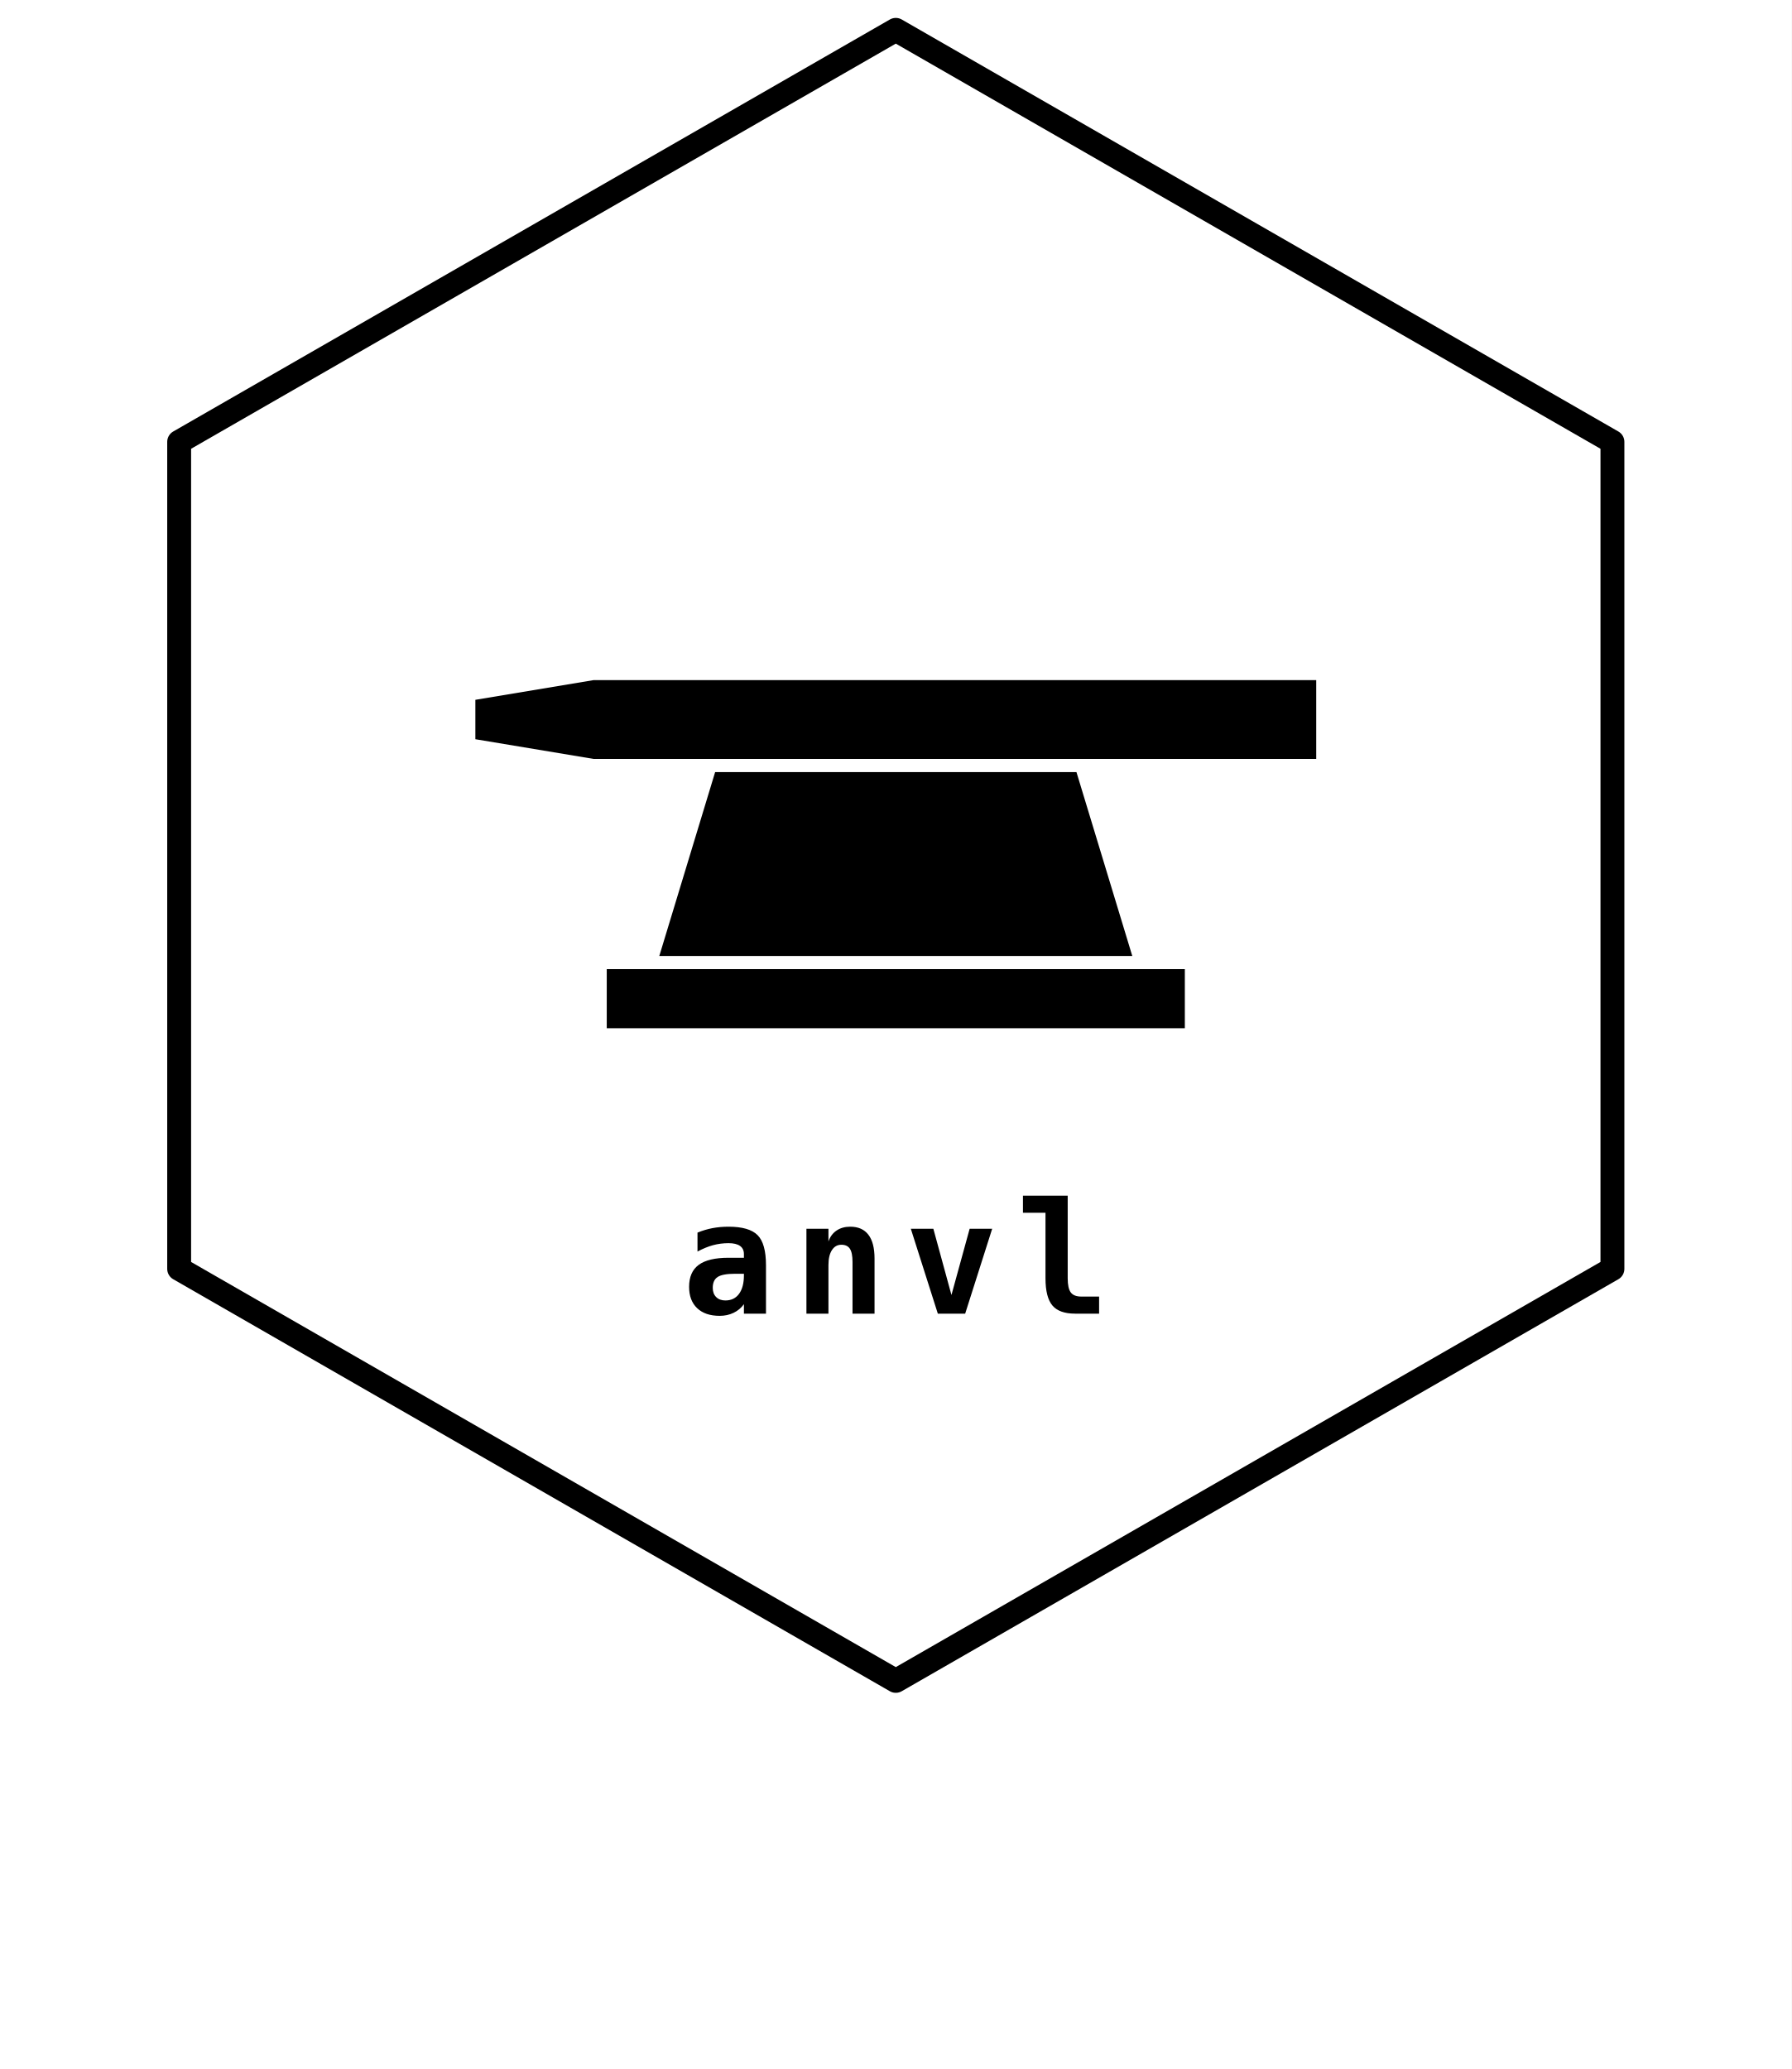
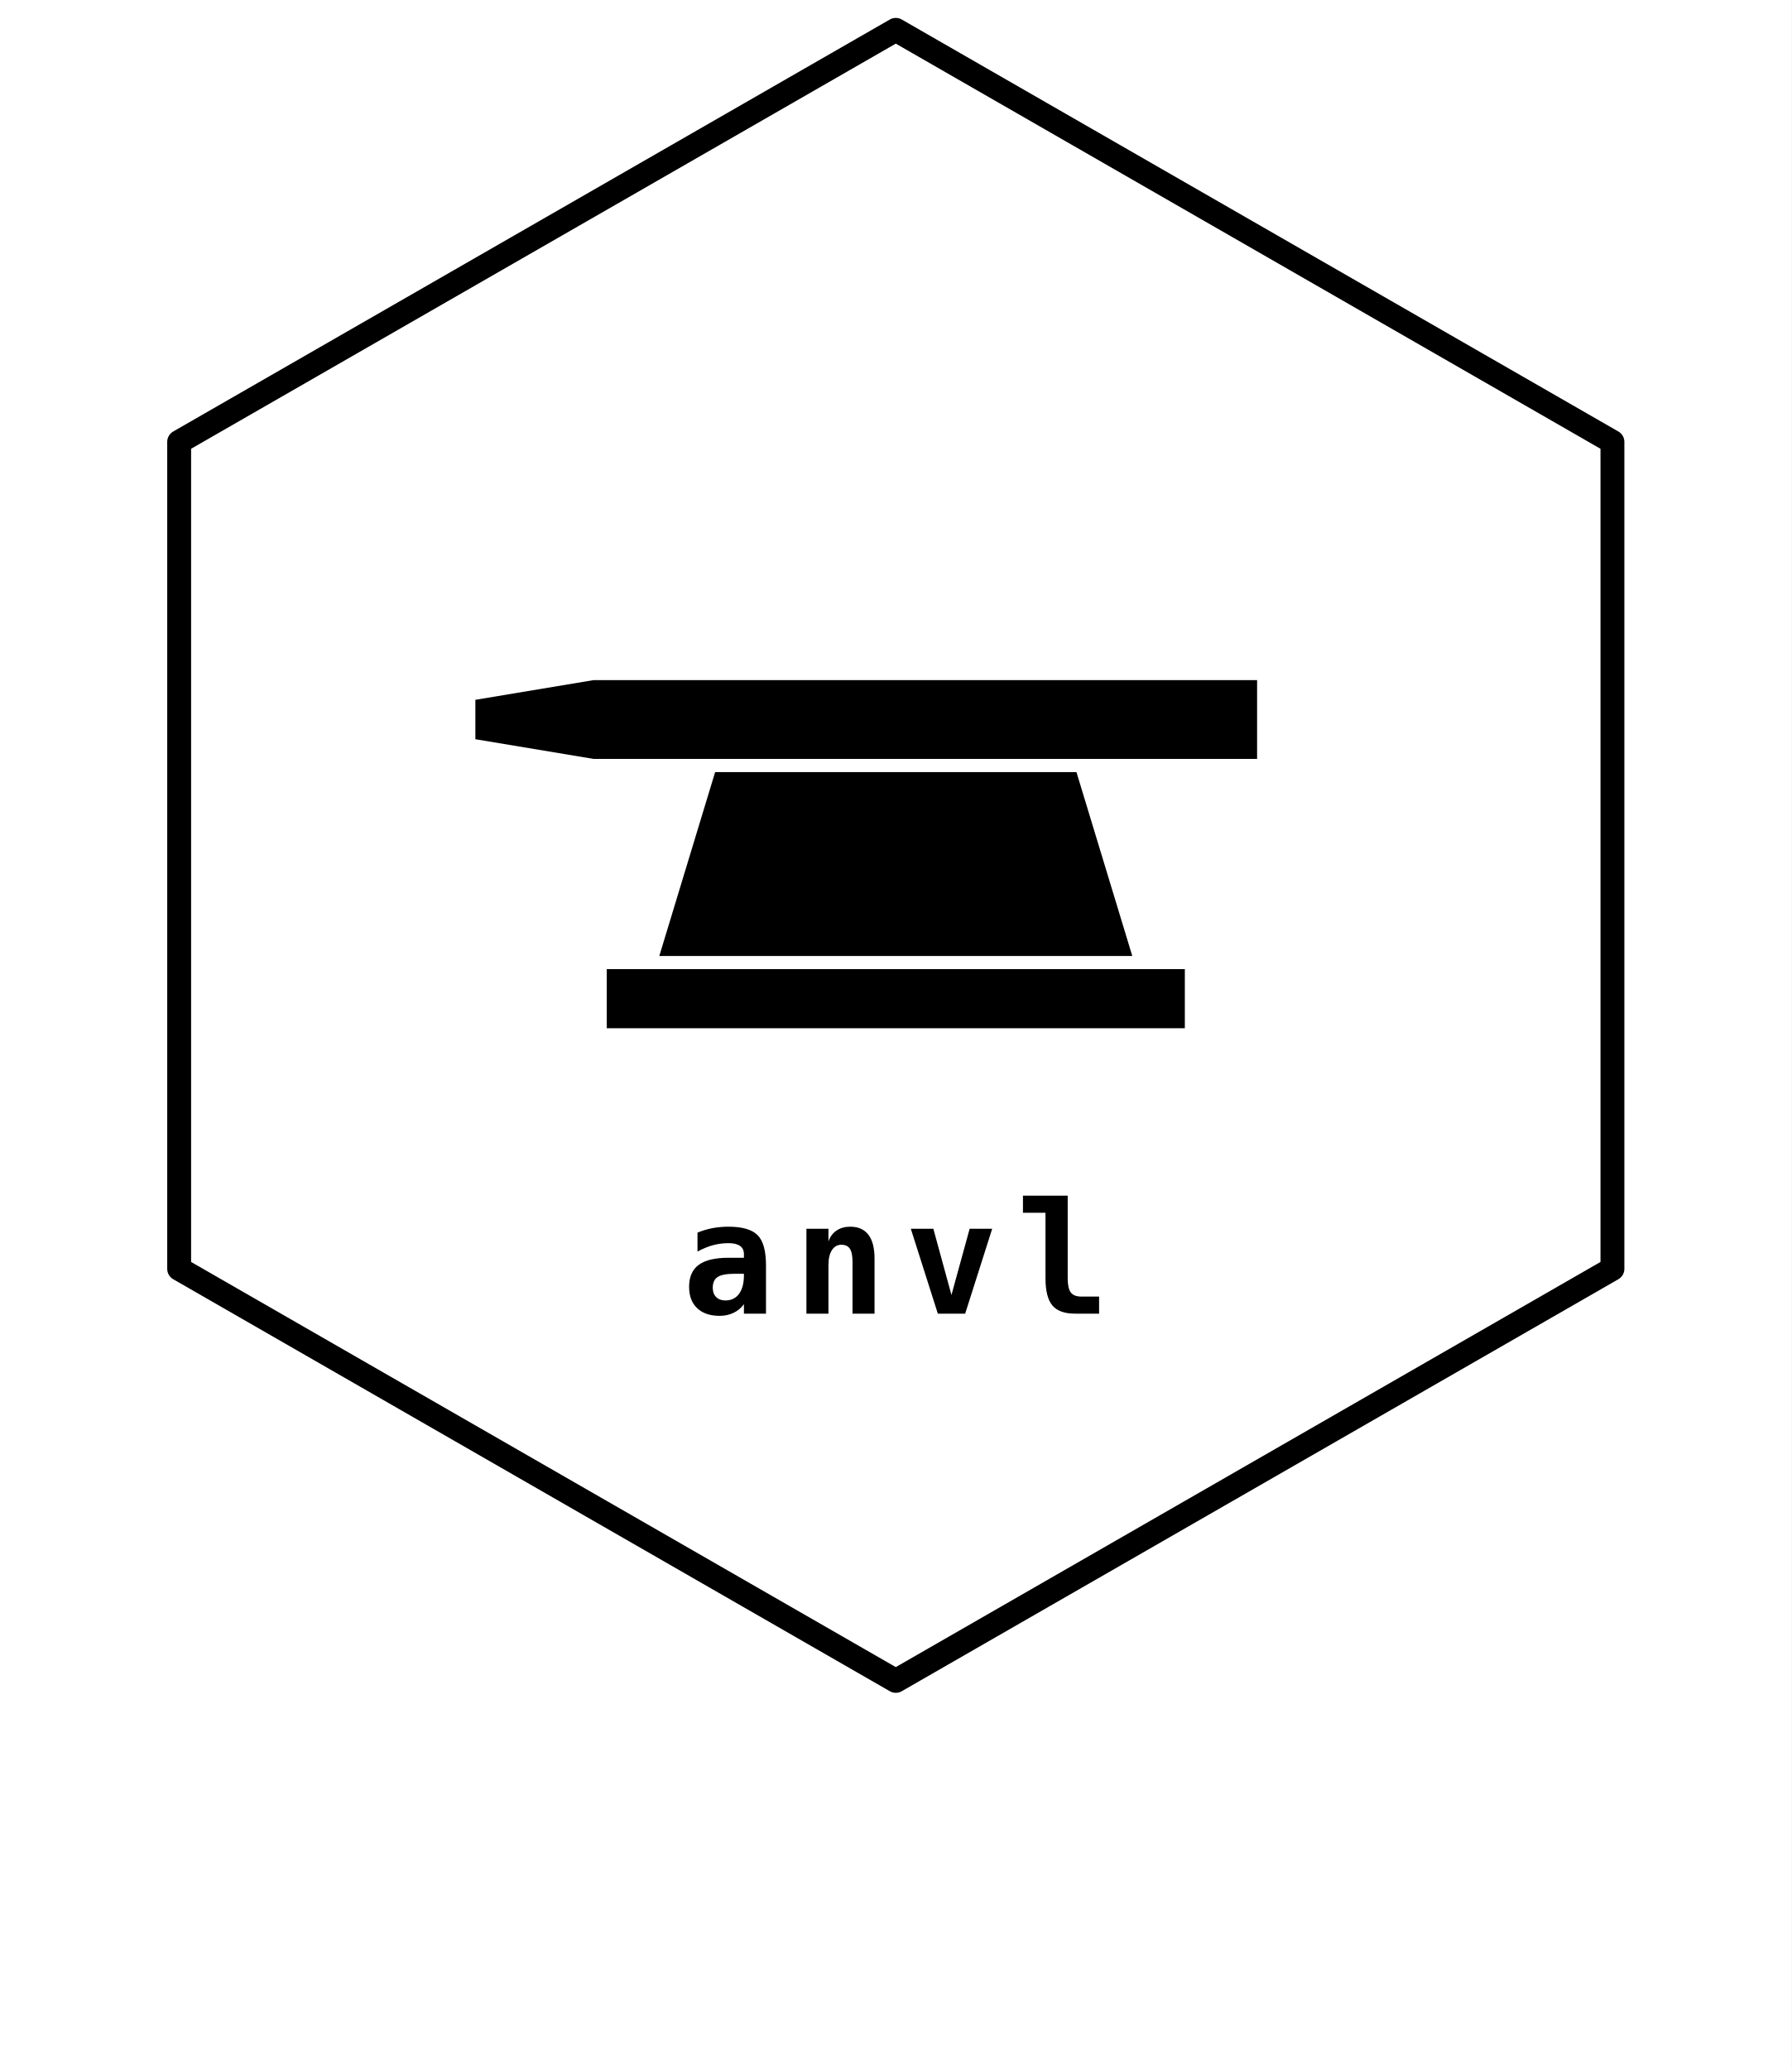
<svg xmlns="http://www.w3.org/2000/svg" width="600" height="693" viewBox="0 0 600 693">
  <rect width="600" height="693" fill="#ffffff" />
  <polygon points="300,10 540,148 540,425 300,563 60,425 60,148" fill="#ffffff" stroke="#000000" stroke-width="8" stroke-linejoin="round" />
  <g transform="translate(300,263) scale(1.1)" fill="#000000">
-     <path d="M-92,-32 L128,-32 L128,-8 L-92,-8 L-128,-14 L-128,-26 Z" />
+     <path d="M-92,-32 L110,-32 L110,-8 L-92,-8 L-128,-14 L-128,-26 Z" />
    <path d="M-55,-4 L55,-4 L72,52 L-72,52 Z" />
    <rect x="-88" y="56" width="176" height="18" />
  </g>
  <text x="300" y="440" text-anchor="middle" font-family="'JetBrains Mono','Fira Code','SF Mono','Cascadia Code','DejaVu Sans Mono',monospace" font-size="52" font-weight="700" letter-spacing="6" fill="#000000">anvl</text>
</svg>
